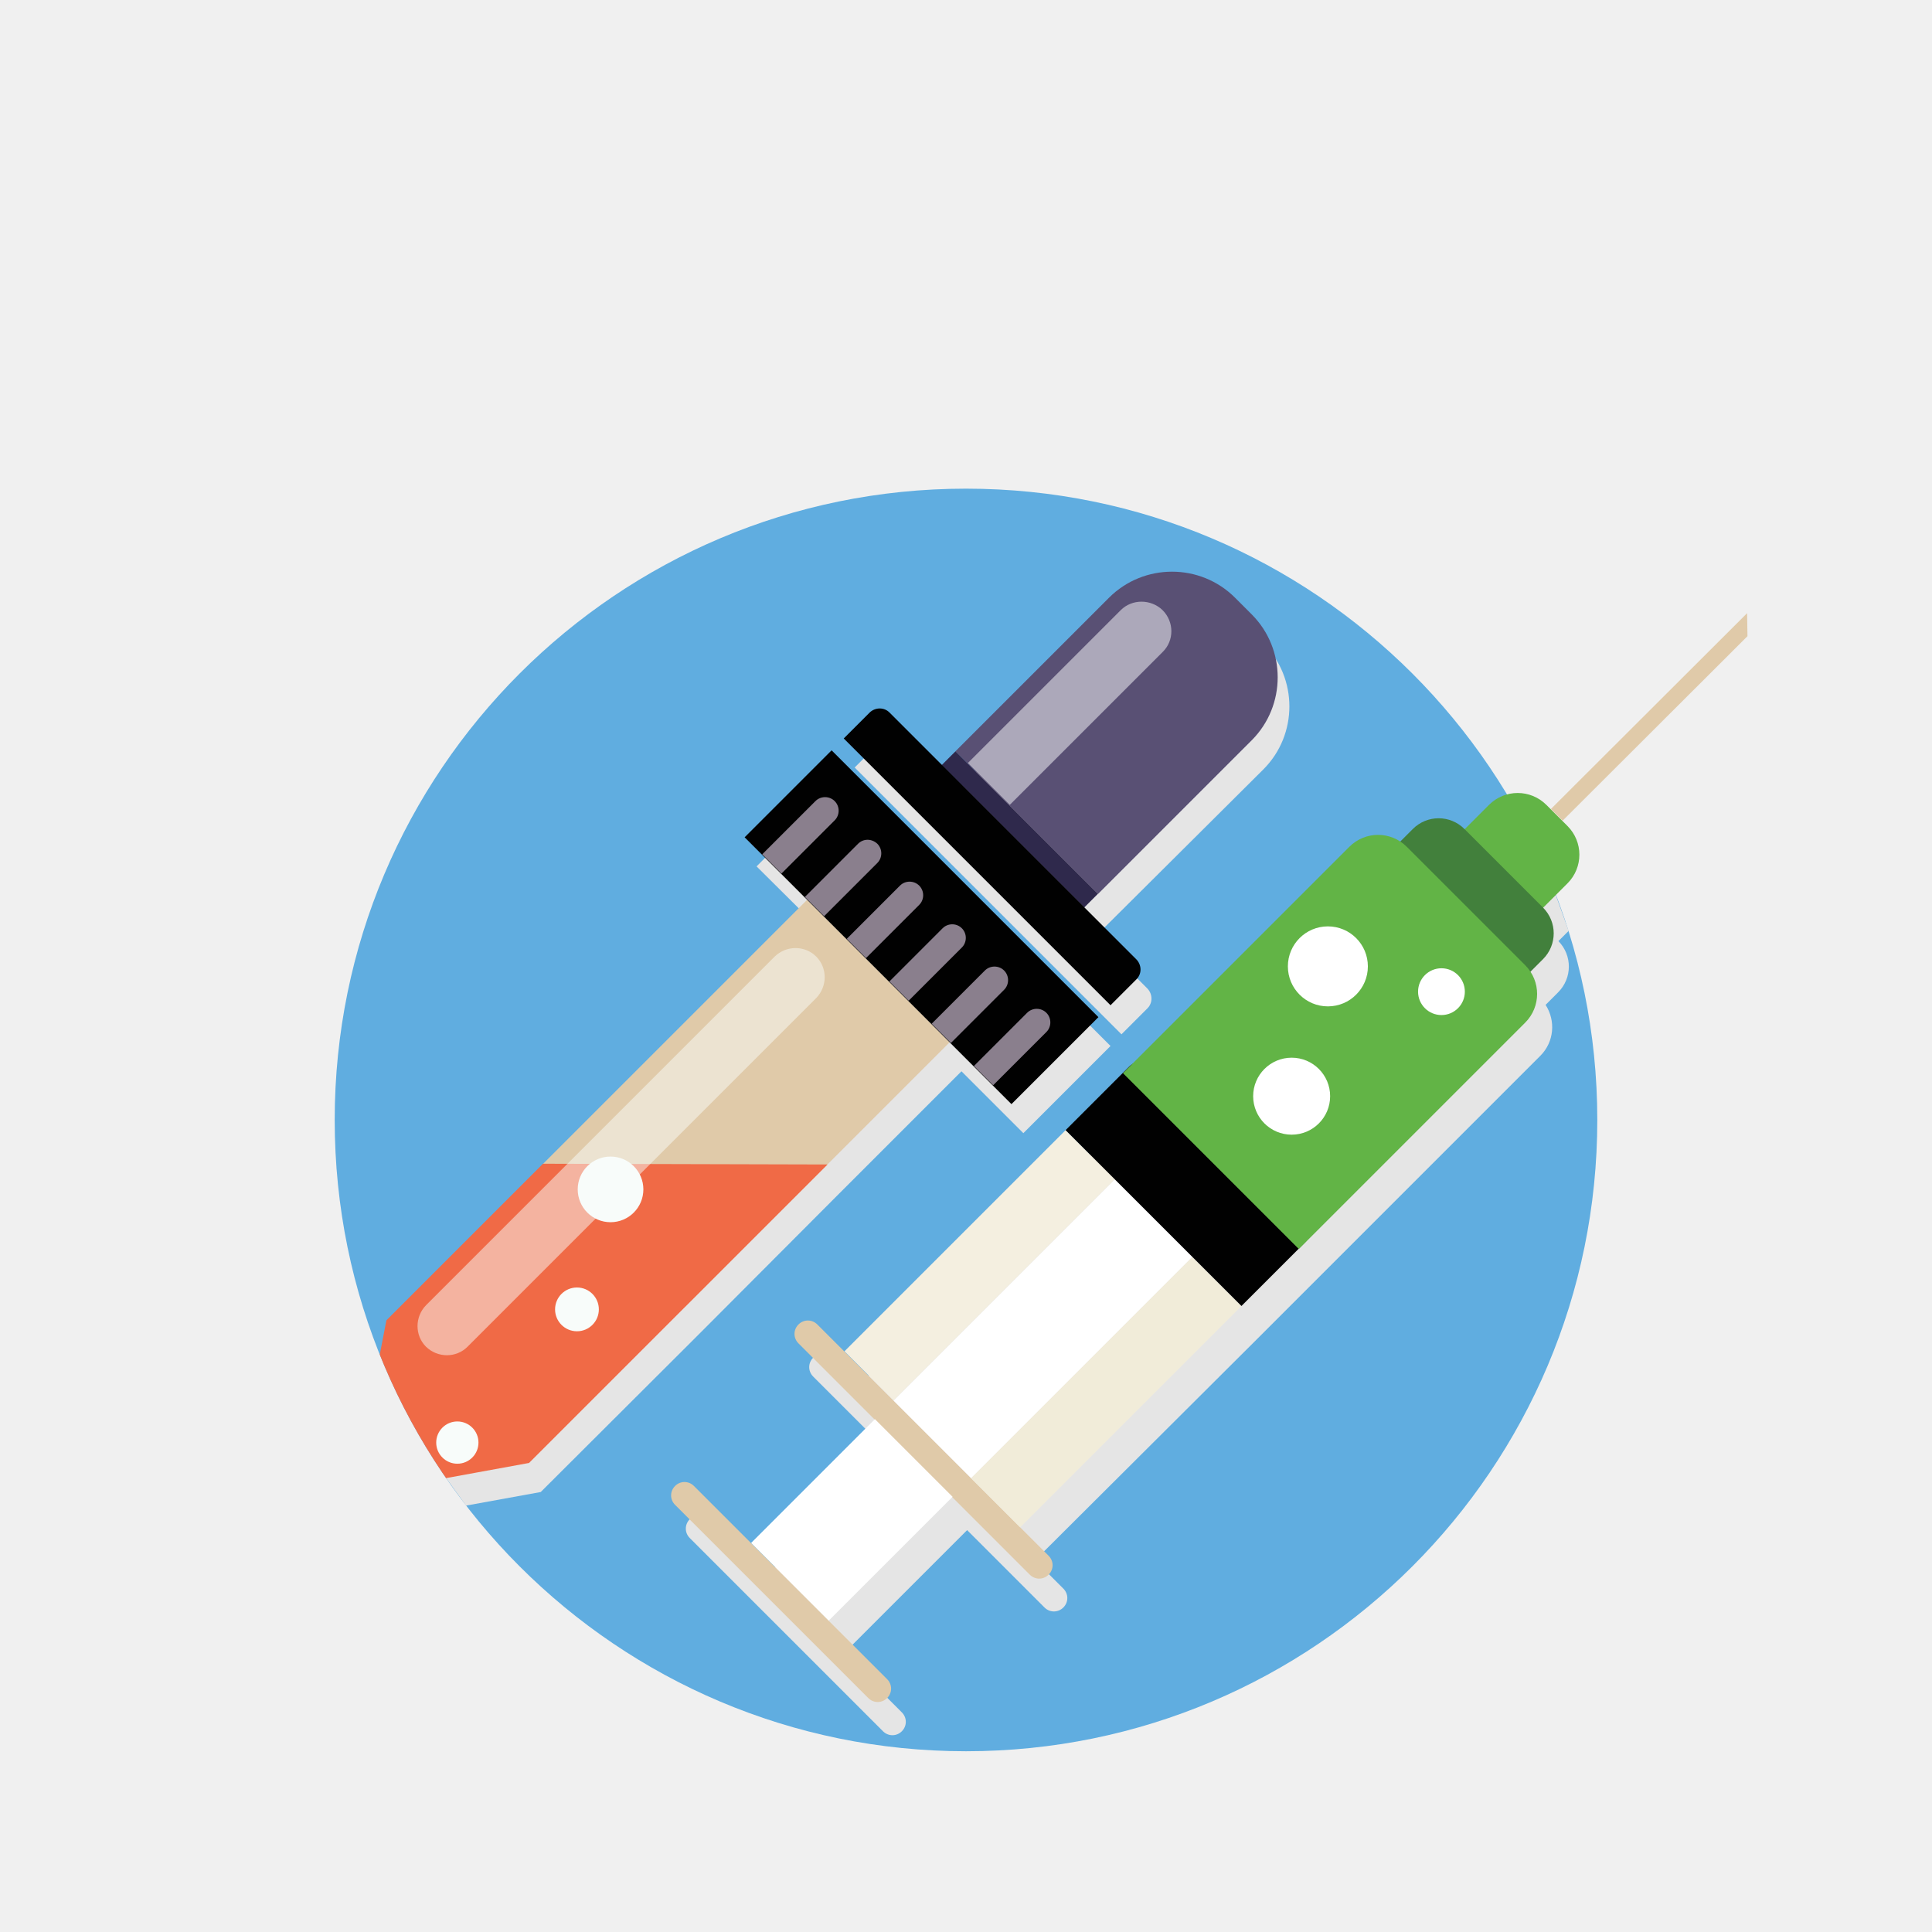
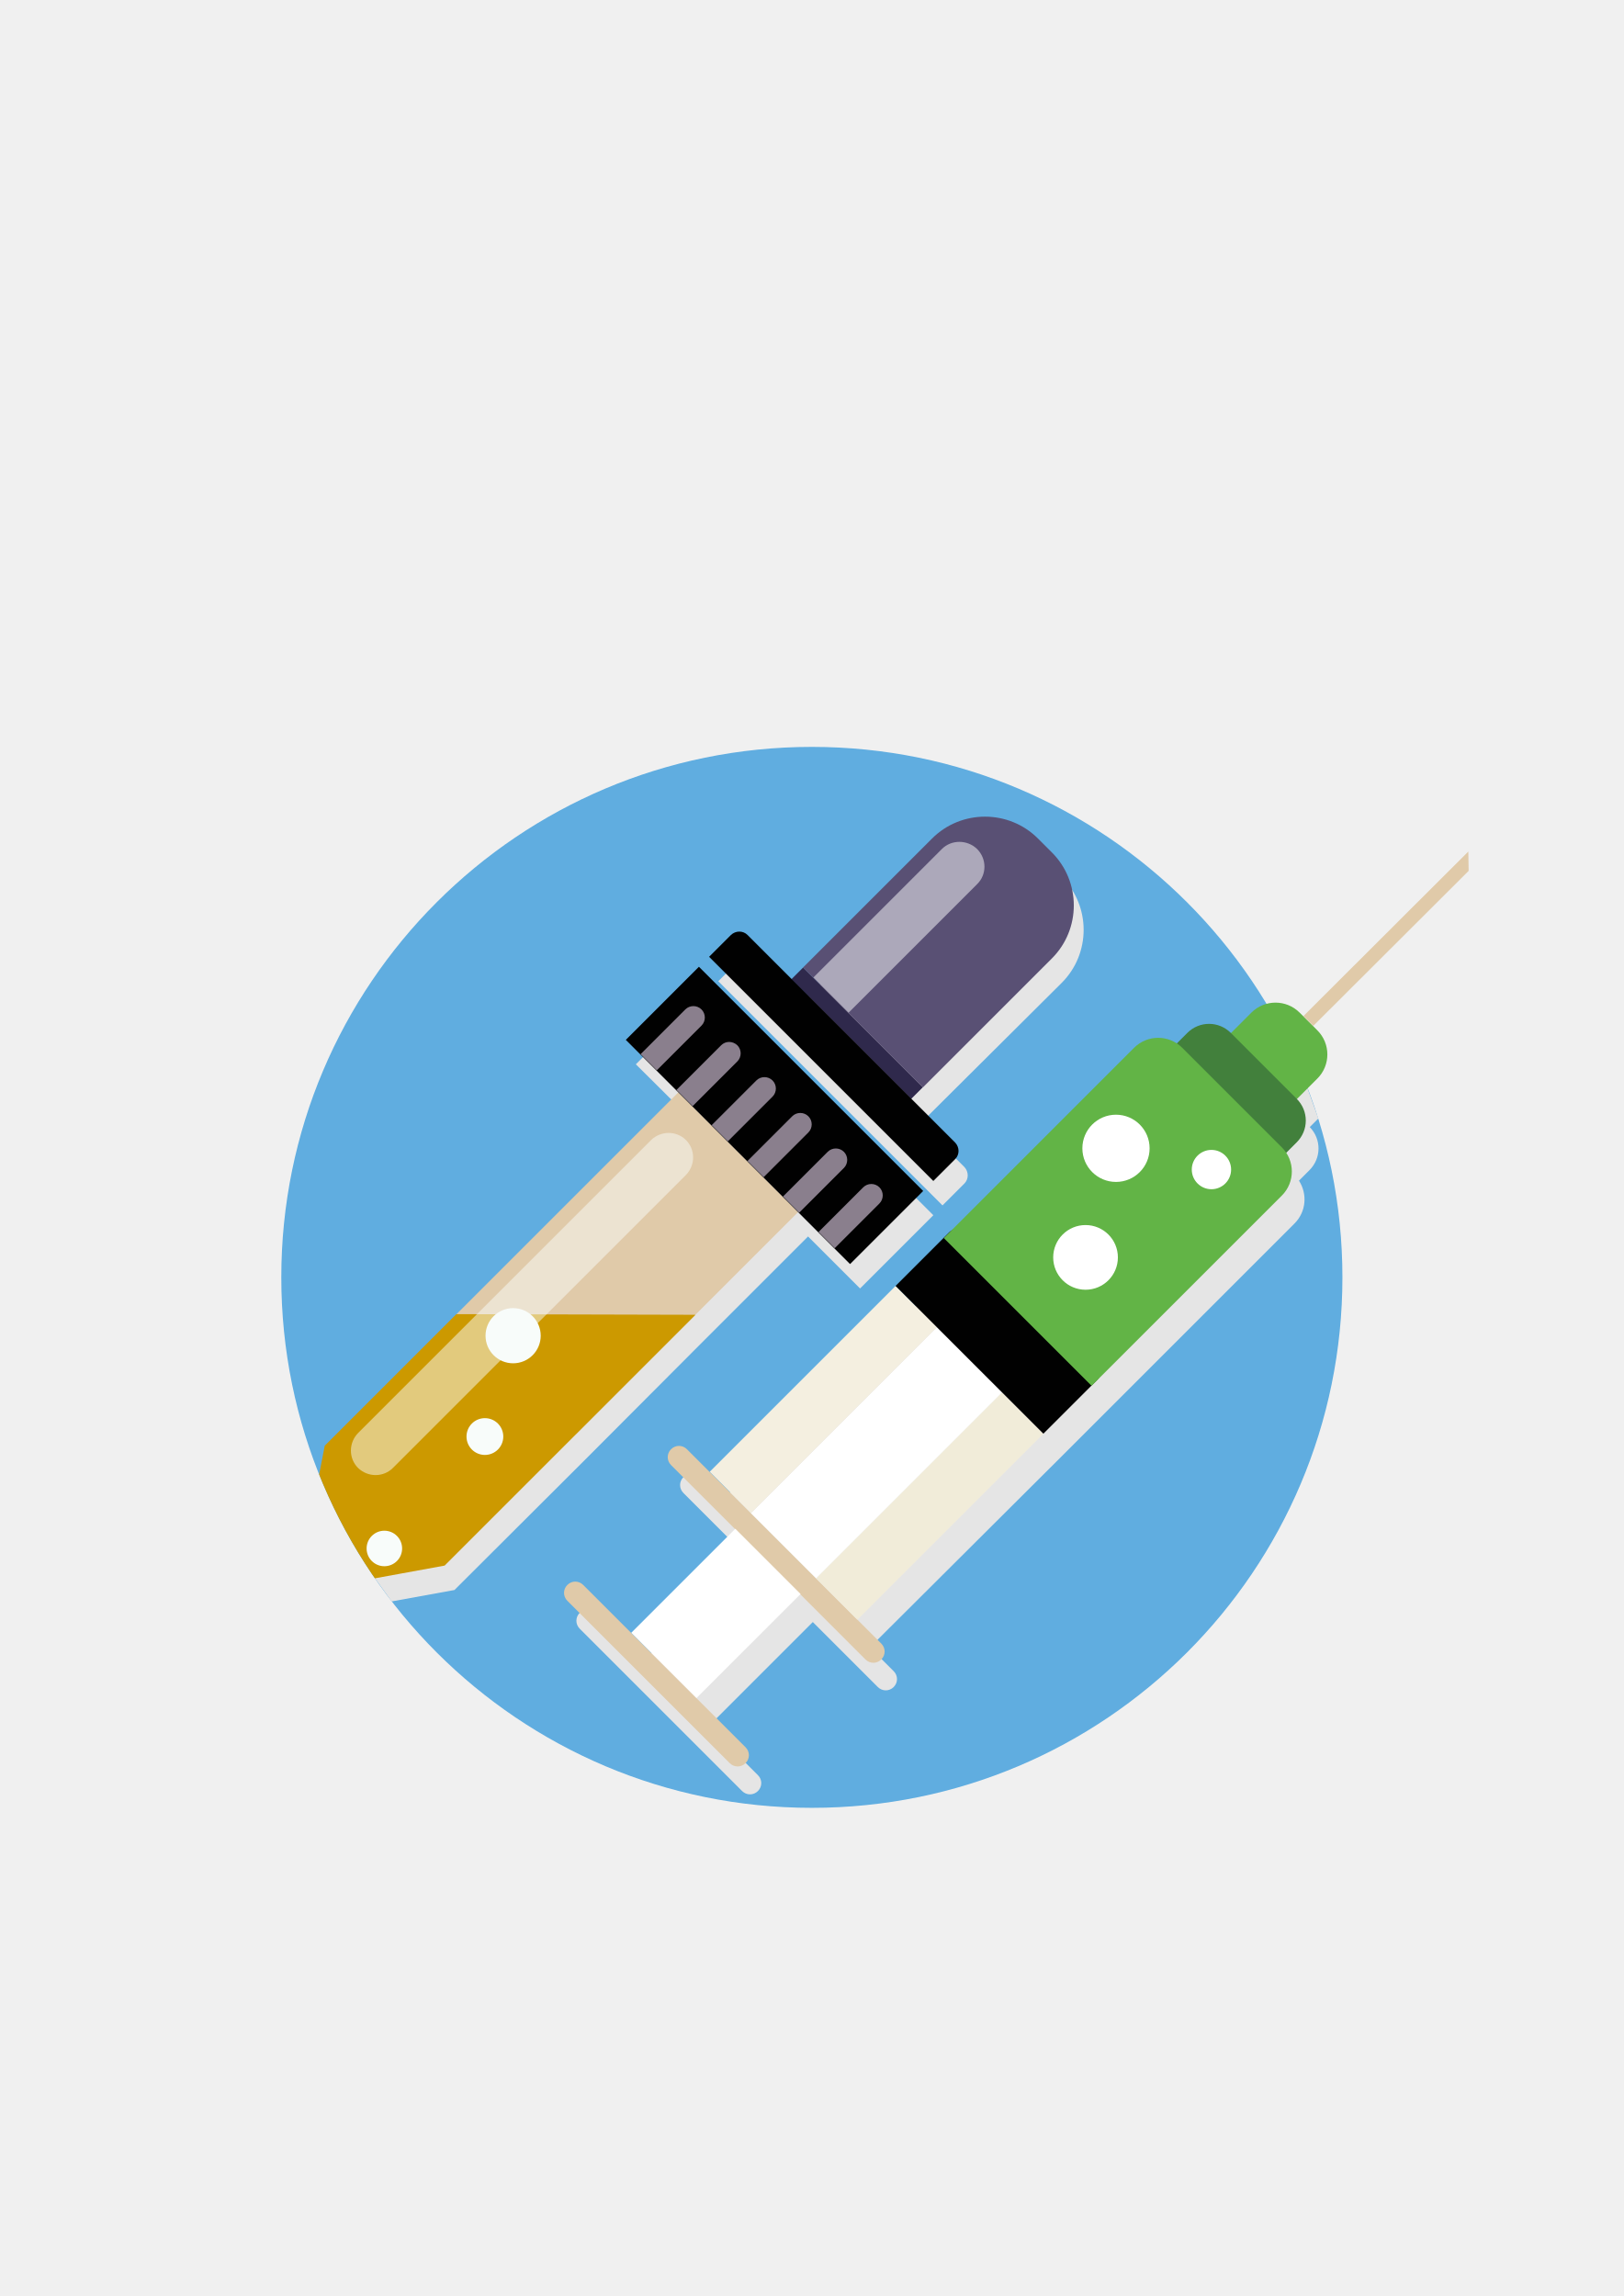
- <svg xmlns="http://www.w3.org/2000/svg" xmlns:xlink="http://www.w3.org/1999/xlink" enable-background="new 0 0 512 512" id="Layer_3" version="1.1" viewBox="0 0 512 512" xml:space="preserve">
+ <svg xmlns="http://www.w3.org/2000/svg" xmlns:xlink="http://www.w3.org/1999/xlink" version="1.1" id="Layer_3" x="0px" y="0px" width="595.28px" height="841.89px" viewBox="0 0 595.28 841.89" enable-background="new 0 0 595.28 841.89" xml:space="preserve">
  <g>
-     <circle cx="256" cy="296.8" fill="#60ADE0" r="167.3" />
-     <path d="M412.3,237.2l1.5-15c-4.2-4.2-11-4.2-15.2,0l-6.5,6.5l-0.1-0.1c-3.8-3.8-9.9-3.8-13.7,0l-3.3,3.3   c-4.2-2.7-9.8-2.3-13.5,1.4l-60,60l0,0l-15.2,15.2L227.7,367l-7.2-7.2c-1.4-1.4-3.6-1.4-5,0c-1.4,1.4-1.4,3.6,0,5l20.2,20.2   L203,417.8l10.3,10.3l-25.5-25.5c-1.4-1.4-3.6-1.4-5,0c-1.4,1.4-1.4,3.6,0,5l51.2,51.2c1.4,1.4,3.6,1.4,5,0c1.4-1.4,1.4-3.6,0-5   l-15.5-15.5l32.8-32.8l20.5,20.5c1.4,1.4,3.6,1.4,5,0c1.4-1.4,1.4-3.6,0-5l-7.5-7.5L333,355l16.9-16.9c0,0,0,0,0,0l58.3-58.3   c3.7-3.7,4.1-9.3,1.4-13.5l3.3-3.3c3.8-3.8,3.8-9.8,0.1-13.6l2.7-2.7C415.1,245,414.3,242.7,412.3,237.2z" fill="#E5E5E5" />
-     <path d="M235.1,445c1.4,1.4,1.4,3.6,0,5l0,0c-1.4,1.4-3.6,1.4-5,0l-51.2-51.2c-1.4-1.4-1.4-3.6,0-5l0,0   c1.4-1.4,3.6-1.4,5,0L235.1,445z" fill="#E0CAA9" />
-     <path d="M277.9,412.3c1.4,1.4,1.4,3.6,0,5l0,0c-1.4,1.4-3.6,1.4-5,0l-61.3-61.3c-1.4-1.4-1.4-3.6,0-5l0,0   c1.4-1.4,3.6-1.4,5,0L277.9,412.3z" fill="#E0CAA9" />
-     <rect fill="#FFFFFF" height="29.1" transform="matrix(-0.7071 0.7071 -0.7071 -0.7071 670.197 528.0424)" width="46.4" x="202.5" y="388.3" />
-     <rect fill="#FFFFFF" height="29.1" transform="matrix(-0.7071 0.7071 -0.7071 -0.7071 720.8835 405.6743)" width="82.9" x="235" y="337.6" />
-     <rect fill="#F1ECD9" height="18.4" transform="matrix(0.7071 -0.7071 0.7071 0.7071 -174.9907 315.3903)" width="82.9" x="251.7" y="359.7" />
-     <rect fill="#F4EFE0" height="18.4" transform="matrix(0.7071 -0.7071 0.7071 0.7071 -161.0809 281.8092)" width="82.9" x="218.2" y="326.1" />
-     <path d="M415.4,218.9c4.2,4.2,4.2,11,0,15.2l-8.1,8.1l-20.8-20.8l8.1-8.1c4.2-4.2,11-4.2,15.2,0L415.4,218.9z" fill="#62B446" />
-     <path d="M329,346.1l16.9-16.9c1.9-1.9,1.9-5,0-7l-39.6-39.6c-1.9-1.9-5-1.9-7,0l-16.9,16.9L329,346.1z" fill="#010101" />
-     <path d="M408.9,240.5c3.8,3.8,3.8,9.9,0,13.7l-5,5l-34.5-34.5l5-5c3.8-3.8,9.9-3.8,13.7,0L408.9,240.5z" fill="#42803C" />
-     <path d="M344.2,331l60-60c4.2-4.2,4.2-11,0-15.2l-31.4-31.4c-4.2-4.2-11-4.2-15.2,0l-60,60L344.2,331z" fill="#62B446" />
-     <polygon fill="#E0CAA9" points="463.1,168.6 414.1,217.5 411,214.4 463,162.5  " />
-     <circle cx="342.3" cy="290.5" fill="#FFFFFF" r="10.2" />
-     <circle cx="351.9" cy="256.1" fill="#FFFFFF" r="10.6" />
-     <circle cx="382" cy="262.8" fill="#FFFFFF" r="6.2" />
+     <circle fill="#60ADE0" cx="297.64" cy="468.381" r="194.512" />
+     <path fill="#E5E5E5" d="M479.363,399.087l1.744-17.44c-4.883-4.883-12.789-4.883-17.672,0l-7.557,7.557l-0.116-0.116   c-4.418-4.418-11.51-4.418-15.928,0l-3.837,3.837c-4.883-3.139-11.394-2.674-15.696,1.628l-69.759,69.759l0,0l-17.672,17.672   L264.737,550l-8.371-8.371c-1.628-1.628-4.186-1.628-5.813,0c-1.628,1.628-1.628,4.186,0,5.813l23.486,23.486l-38.019,38.135   l11.975,11.975l-29.648-29.648c-1.628-1.628-4.186-1.628-5.813,0c-1.628,1.628-1.628,4.186,0,5.813l59.528,59.528   c1.628,1.628,4.186,1.628,5.813,0s1.628-4.186,0-5.813l-18.021-18.021l38.135-38.135l23.834,23.834   c1.628,1.628,4.186,1.628,5.813,0c1.628-1.628,1.628-4.186,0-5.813l-8.72-8.72l68.248-68.015l19.649-19.649l0,0l67.783-67.783   c4.302-4.302,4.767-10.813,1.628-15.696l3.837-3.837c4.418-4.418,4.418-11.394,0.116-15.812l3.139-3.139   C482.619,408.156,481.689,405.482,479.363,399.087z" />
+     <path fill="#E0CAA9" d="M273.341,640.687c1.628,1.628,1.628,4.186,0,5.813l0,0c-1.628,1.628-4.186,1.628-5.813,0l-59.528-59.528   c-1.628-1.628-1.628-4.186,0-5.813l0,0c1.628-1.628,4.186-1.628,5.813,0L273.341,640.687z" />
+     <path fill="#E0CAA9" d="M323.102,602.668c1.628,1.628,1.628,4.186,0,5.813l0,0c-1.628,1.628-4.186,1.628-5.813,0l-71.271-71.271   c-1.628-1.628-1.628-4.186,0-5.813l0,0c1.628-1.628,4.186-1.628,5.813,0L323.102,602.668z" />
+     <rect x="235.496" y="574.683" transform="matrix(0.7071 -0.7071 0.7071 0.7071 -341.4485 358.869)" fill="#FFFFFF" width="53.947" height="33.833" />
+     <rect x="273.167" y="515.814" transform="matrix(0.7071 -0.7071 0.7071 0.7071 -282.5737 383.2681)" fill="#FFFFFF" width="96.383" height="33.833" />
+     <rect x="292.635" y="541.574" transform="matrix(-0.7071 0.7071 -0.7071 -0.7071 972.3419 701.7841)" fill="#F1ECD9" width="96.383" height="21.393" />
+     <rect x="253.643" y="502.449" transform="matrix(-0.7071 0.7071 -0.7071 -0.7071 878.1132 662.564)" fill="#F4EFE0" width="96.383" height="21.393" />
+     <path fill="#62B446" d="M482.967,377.81c4.883,4.883,4.883,12.789,0,17.672l-9.418,9.418l-24.183-24.183l9.418-9.418   c4.883-4.883,12.789-4.883,17.672,0L482.967,377.81z" />
+     <path fill="#010101" d="M382.514,525.7l19.649-19.649c2.209-2.209,2.209-5.813,0-8.139l-46.041-46.041   c-2.209-2.209-5.813-2.209-8.139,0l-19.649,19.649L382.514,525.7z" />
+     <path fill="#42803C" d="M475.41,402.924c4.418,4.418,4.418,11.51,0,15.928l-5.813,5.813l-40.112-40.112l5.813-5.813   c4.418-4.418,11.51-4.418,15.928,0L475.41,402.924z" />
+     <path fill="#62B446" d="M400.186,508.144l69.759-69.759c4.883-4.883,4.883-12.789,0-17.672l-36.507-36.507   c-4.883-4.883-12.789-4.883-17.672,0l-69.759,69.759L400.186,508.144z" />
+     <polygon fill="#E0CAA9" points="538.426,319.329 481.456,376.183 477.852,372.578 538.31,312.237  " />
+     <circle fill="#FFFFFF" cx="397.977" cy="461.057" r="11.859" />
+     <circle fill="#FFFFFF" cx="409.139" cy="421.061" r="12.324" />
+     <circle fill="#FFFFFF" cx="444.135" cy="428.851" r="7.208" />
    <g>
-       <polygon fill="#E5E5E5" points="200.5,229.6 217.1,246.1 147.1,316.1 105.6,357.6 118.3,391.8 123.5,399 143.3,395.4 184.9,353.9     222.4,316.3 254.8,283.9 271.2,300.3 294.3,277.2 223.6,206.5   " />
-       <path d="M334.8,203.9c9.2-9.2,9.2-24.2,0-33.4l-4.4-4.4c-9.2-9.2-24.2-9.2-33.4,0l-40.7,40.7l-3.7,3.7l-14-14    c-1.4-1.4-3.7-1.4-5.2,0l-6.9,6.9l70.7,70.7l6.9-6.9c1.4-1.4,1.4-3.7,0-5.2l-13.8-13.8l3.7-3.7L334.8,203.9z" fill="#E5E5E5" />
+       <polygon fill="#E5E5E5" points="233.113,390.251 252.413,409.435 171.027,490.821 122.777,539.071 137.542,578.834     143.588,587.205 166.609,583.019 214.975,534.769 258.575,491.053 296.245,453.383 315.312,472.451 342.17,445.593     259.97,363.394   " />
+       <path fill="#E5E5E5" d="M389.257,360.371c10.696-10.696,10.696-28.136,0-38.833l-5.116-5.116    c-10.696-10.696-28.136-10.696-38.833,0l-47.32,47.32l-4.302,4.302l-16.277-16.277c-1.628-1.628-4.302-1.628-6.046,0l-8.022,8.022    l82.2,82.2l8.022-8.022c1.628-1.628,1.628-4.302,0-6.046l-16.045-16.045l4.302-4.302L389.257,360.371z" />
    </g>
-     <rect fill="#E0CAA9" height="53.4" transform="matrix(0.7071 -0.7071 0.7071 0.7071 -148.757 225.4983)" width="99" x="148.3" y="265.6" />
+     <rect x="172.414" y="432.129" transform="matrix(-0.7071 0.7071 -0.7071 -0.7071 720.0866 628.074)" fill="#E0CAA9" width="115.102" height="62.085" />
    <g>
-       <defs>
-         <circle cx="256" cy="296.8" id="SVGID_1_" r="167.3" />
-       </defs>
-       <clipPath id="SVGID_2_">
-         <use overflow="visible" xlink:href="#SVGID_1_" />
-       </clipPath>
-       <polygon clip-path="url(#SVGID_2_)" fill="#F06A46" points="219.3,308.6 140.2,387.7 117.2,391.9 98,372.6 102.4,349.9     143.9,308.4   " />
+       <g>
+         <defs>
+           <circle id="SVGID_1_" cx="297.64" cy="468.381" r="194.512" />
+         </defs>
+         <clipPath id="SVGID_2_">
+           <use xlink:href="#SVGID_1_" overflow="visible" />
+         </clipPath>
+         <polygon clip-path="url(#SVGID_2_)" fill="#CC9900" points="254.971,482.101 163.004,574.067 136.263,578.95 113.94,556.511      119.056,530.118 167.306,481.868    " />
+       </g>
    </g>
-     <path d="M216.3,253.5c3,3,3,7.9,0,11l-92.4,92.4c-3,3-7.9,3-11,0l0,0c-3-3-3-7.9,0-11l92.4-92.4   C208.4,250.5,213.3,250.5,216.3,253.5L216.3,253.5z" fill="#F8FCFA" opacity="0.5" />
-     <circle cx="121.2" cy="382.3" fill="#F8FCFA" r="5.6" />
-     <circle cx="152.9" cy="347" fill="#F8FCFA" r="5.8" />
-     <circle cx="161.8" cy="315.2" fill="#F8FCFA" r="8.7" />
-     <rect fill="#010101" height="100" transform="matrix(0.7071 -0.7071 0.7071 0.7071 -102.1942 244.6631)" width="32.6" x="227.9" y="195.7" />
-     <path d="M221.2,212.3c1.4,1.4,1.4,3.7,0,5.1l-14.1,14.1l-5.1-5.1l14.1-14.1C217.5,210.9,219.8,210.9,221.2,212.3   L221.2,212.3z" fill="#8A7F8D" />
-     <path d="M232.5,223.6c1.4,1.4,1.4,3.7,0,5.1l-14.1,14.1l-5.1-5.1l14.1-14.1C228.8,222.2,231,222.2,232.5,223.6   L232.5,223.6z" fill="#8A7F8D" />
-     <path d="M243.6,234.7c1.4,1.4,1.4,3.7,0,5.1l-14.1,14.1l-5.1-5.1l14.1-14.1C239.9,233.3,242.2,233.3,243.6,234.7   L243.6,234.7z" fill="#8A7F8D" />
-     <path d="M254.9,246c1.4,1.4,1.4,3.7,0,5.1l-14.1,14.1l-5.1-5.1l14.1-14.1C251.2,244.6,253.5,244.6,254.9,246   L254.9,246z" fill="#8A7F8D" />
-     <path d="M266.1,257.2c1.4,1.4,1.4,3.7,0,5.1l-14.1,14.1l-5.1-5.1l14.1-14.1C262.4,255.8,264.7,255.8,266.1,257.2   L266.1,257.2z" fill="#8A7F8D" />
-     <path d="M277.3,268.4c1.4,1.4,1.4,3.7,0,5.1l-14.1,14.1l-5.1-5.1l14.1-14.1C273.6,267,275.9,267,277.3,268.4   L277.3,268.4z" fill="#8A7F8D" />
-     <rect fill="#2F294C" height="53.4" transform="matrix(0.7071 -0.7071 0.7071 0.7071 -76.2831 255.518)" width="5.2" x="267.7" y="193.1" />
-     <path d="M331.7,162.8c9.2,9.2,9.2,24.2,0,33.4L291,236.9l-37.8-37.8l40.7-40.7c9.2-9.2,24.2-9.2,33.4,0L331.7,162.8   z" fill="#595074" />
-     <path d="M308.1,161.7c3.1,3.1,3.1,8.1,0,11.1l-40.5,40.5l-11.1-11.1l40.5-40.5   C300,158.7,305,158.7,308.1,161.7L308.1,161.7z" fill="#FFFFFF" opacity="0.5" />
-     <path d="M294.3,266.4l6.9-6.9c1.4-1.4,1.4-3.7,0-5.2l-65.5-65.5c-1.4-1.4-3.7-1.4-5.2,0l-6.9,6.9L294.3,266.4z" fill="#010101" />
+     <path opacity="0.5" fill="#F8FCFA" enable-background="new    " d="M251.483,418.038c3.488,3.488,3.488,9.185,0,12.789   L144.053,538.257c-3.488,3.488-9.185,3.488-12.789,0l0,0c-3.488-3.488-3.488-9.185,0-12.789l107.429-107.429   C242.298,414.55,247.995,414.55,251.483,418.038L251.483,418.038z" />
+     <circle fill="#F8FCFA" cx="140.914" cy="567.788" r="6.511" />
+     <circle fill="#F8FCFA" cx="177.77" cy="526.747" r="6.743" />
+     <circle fill="#F8FCFA" cx="188.118" cy="489.774" r="10.115" />
+     <rect x="264.986" y="350.865" transform="matrix(-0.7071 0.7071 -0.7071 -0.7071 773.9156 497.4282)" fill="#010101" width="37.902" height="116.265" />
+     <path fill="#8A7F8D" d="M257.18,370.137c1.628,1.628,1.628,4.302,0,5.93l-16.393,16.393l-5.93-5.93l16.393-16.393   C252.878,368.509,255.552,368.509,257.18,370.137L257.18,370.137z" />
+     <path fill="#8A7F8D" d="M270.318,383.275c1.628,1.628,1.628,4.302,0,5.93l-16.393,16.393l-5.93-5.93l16.393-16.393   C266.016,381.647,268.574,381.647,270.318,383.275L270.318,383.275z" />
+     <path fill="#8A7F8D" d="M283.223,396.18c1.628,1.628,1.628,4.302,0,5.93l-16.393,16.393l-5.93-5.93l16.393-16.393   C278.921,394.553,281.595,394.553,283.223,396.18L283.223,396.18z" />
+     <path fill="#8A7F8D" d="M296.361,409.318c1.628,1.628,1.628,4.302,0,5.93l-16.393,16.393l-5.93-5.93l16.393-16.393   C292.059,407.691,294.733,407.691,296.361,409.318L296.361,409.318z" />
+     <path fill="#8A7F8D" d="M309.383,422.34c1.628,1.628,1.628,4.302,0,5.93l-16.393,16.393l-5.93-5.93l16.393-16.393   C305.081,420.712,307.755,420.712,309.383,422.34L309.383,422.34z" />
+     <path fill="#8A7F8D" d="M322.405,435.362c1.628,1.628,1.628,4.302,0,5.93l-16.393,16.393l-5.93-5.93l16.393-16.393   C318.103,433.734,320.777,433.734,322.405,435.362L322.405,435.362z" />
+     <rect x="311.204" y="347.825" transform="matrix(-0.7071 0.7071 -0.7071 -0.7071 804.3194 424.5757)" fill="#2F294C" width="6.046" height="62.085" />
+     <path fill="#595074" d="M385.653,312.585c10.696,10.696,10.696,28.136,0,38.833l-47.32,47.32l-43.948-43.948l47.32-47.32   c10.696-10.696,28.136-10.696,38.833,0L385.653,312.585z" />
+     <path opacity="0.5" fill="#FFFFFF" enable-background="new    " d="M358.214,311.307c3.604,3.604,3.604,9.418,0,12.905   L311.127,371.3l-12.905-12.905l47.088-47.088C348.797,307.819,354.61,307.819,358.214,311.307L358.214,311.307z" />
+     <path fill="#010101" d="M342.17,433.037l8.022-8.022c1.628-1.628,1.628-4.302,0-6.046l-76.154-76.154   c-1.628-1.628-4.302-1.628-6.046,0l-8.022,8.022L342.17,433.037z" />
  </g>
</svg>
